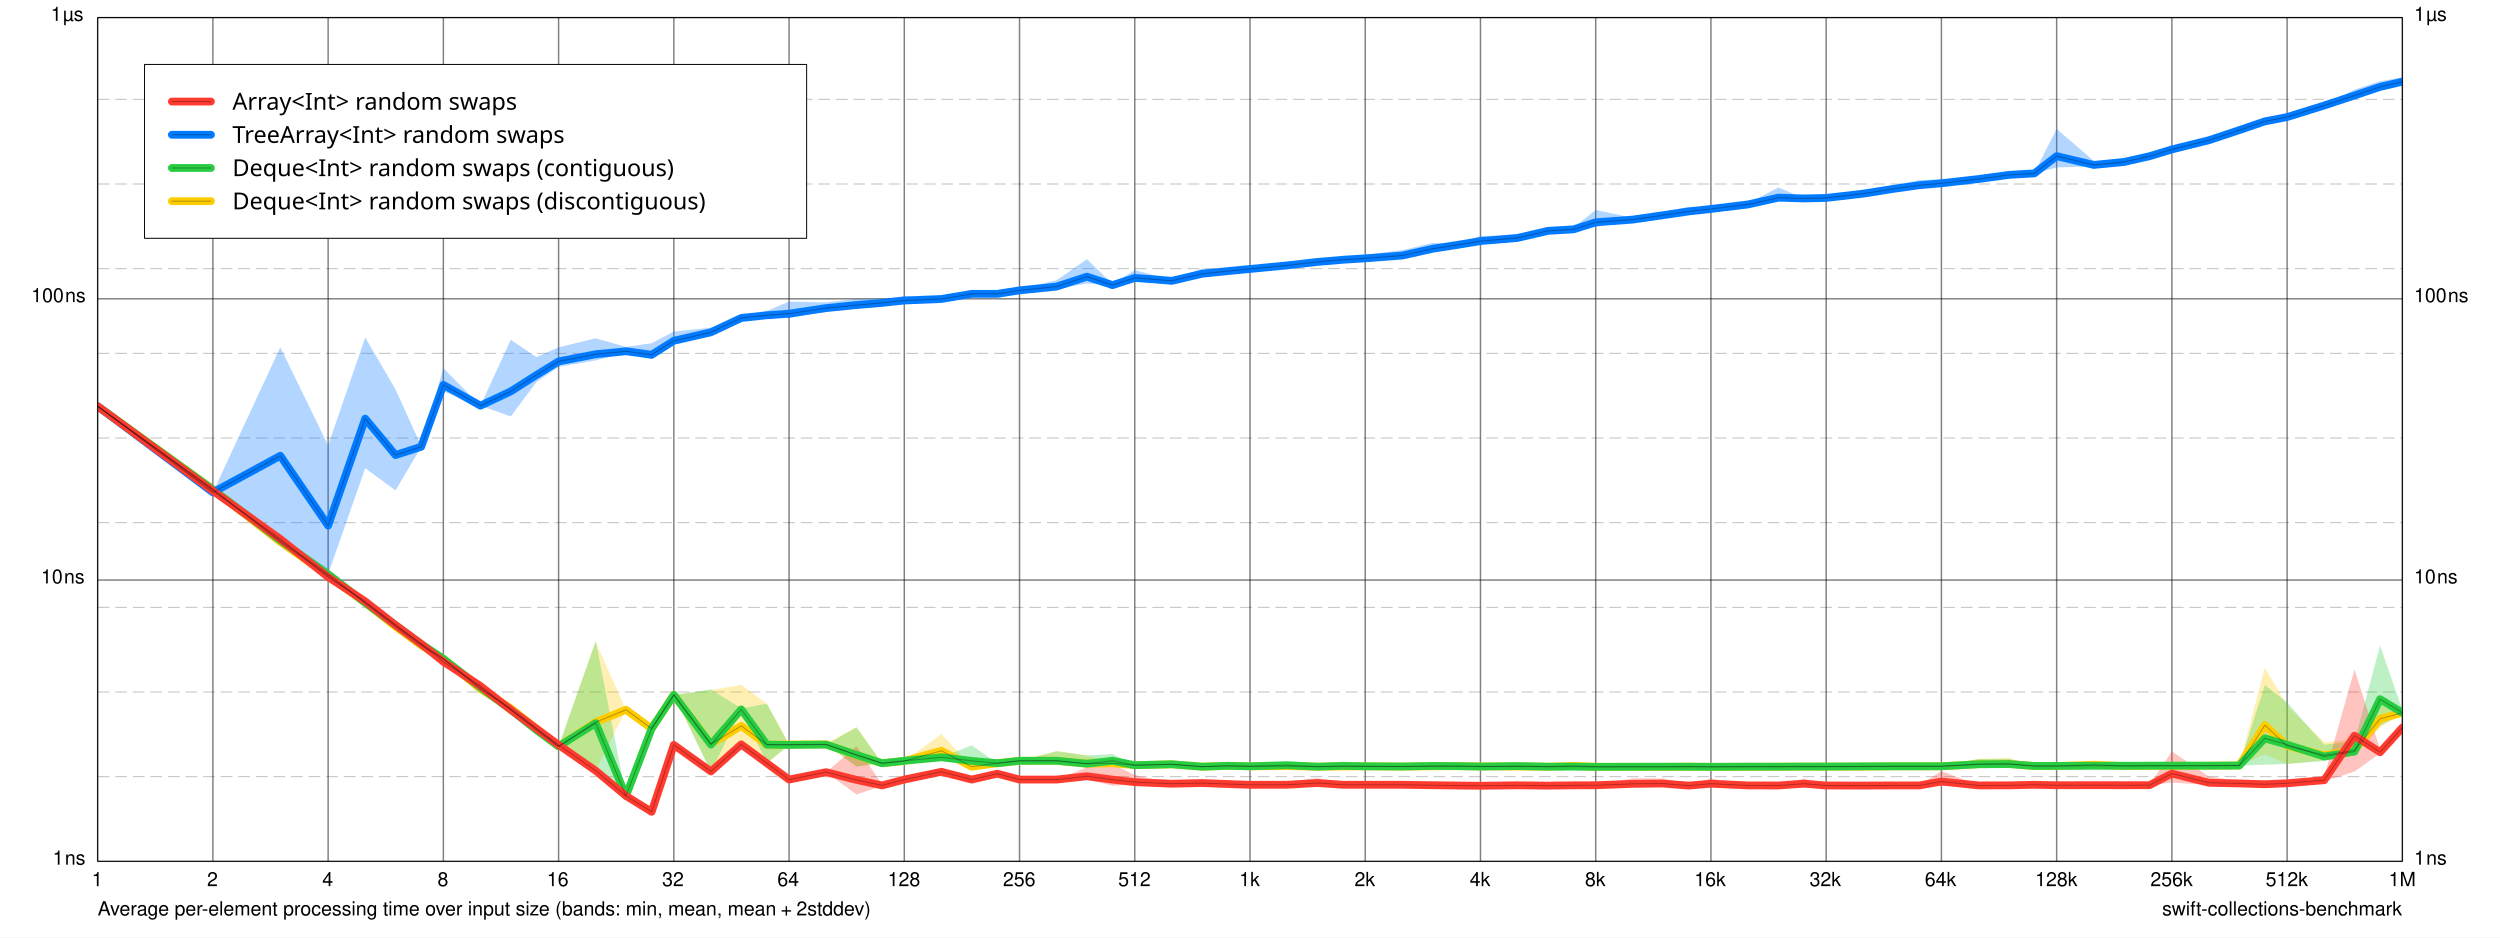
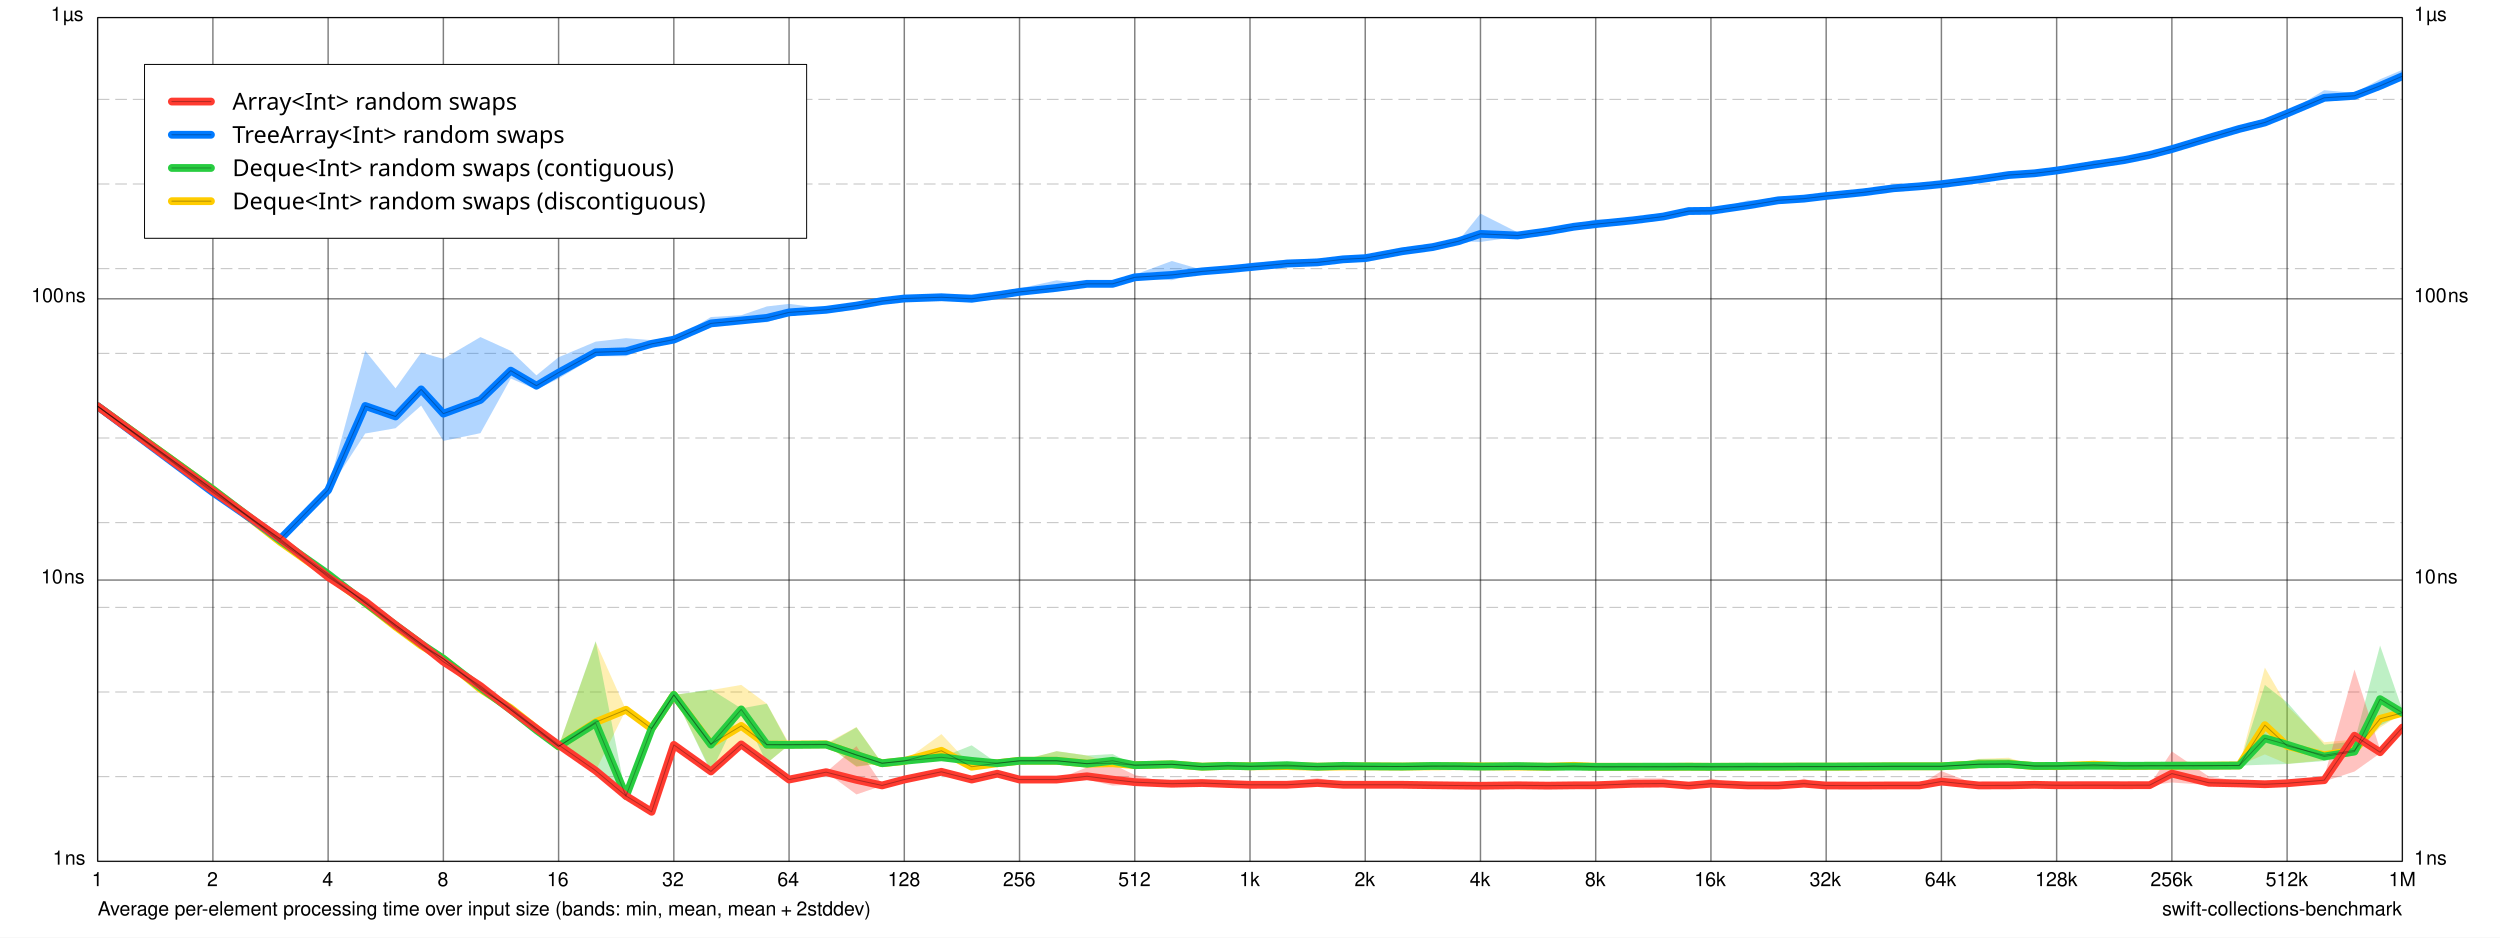
<svg xmlns="http://www.w3.org/2000/svg" xmlns:xlink="http://www.w3.org/1999/xlink" width="1280.0px" height="480.0px" viewBox="0.0 0.0 1280.0 480.0" version="1.1">
  <path d="M 0 0 L 0 480 L 1280 480 L 1280 0 z" fill="#FFFFFF" fill-opacity="1.0" stroke="none" />
  <text x="50" y="468.7" font-family="Helvetica" font-size="10" font-weight="normal" font-style="normal" fill="#000000" fill-opacity="1">Average per-element processing time over input size (bands: min, mean, mean + 2stddev)</text>
  <a xlink:href="https://github.com/apple/swift-collections-benchmark">
    <text x="1107" y="468.7" font-family="Helvetica" font-size="10" font-weight="normal" font-style="normal" fill="#000000" fill-opacity="1">swift-collections-benchmark</text>
  </a>
  <path d="M 50 9 L 50 441" fill="none" stroke-width="0.75" stroke="#000000" stroke-opacity="0.498" stroke-linecap="butt" stroke-linejoin="round" />
  <text x="47" y="453.7" font-family="Helvetica" font-size="10" font-weight="normal" font-style="normal" fill="#000000" fill-opacity="1">1</text>
  <path d="M 109 9 L 109 441" fill="none" stroke-width="0.75" stroke="#000000" stroke-opacity="0.498" stroke-linecap="butt" stroke-linejoin="round" />
  <text x="106" y="453.7" font-family="Helvetica" font-size="10" font-weight="normal" font-style="normal" fill="#000000" fill-opacity="1">2</text>
  <path d="M 168 9 L 168 441" fill="none" stroke-width="0.75" stroke="#000000" stroke-opacity="0.498" stroke-linecap="butt" stroke-linejoin="round" />
  <text x="165" y="453.7" font-family="Helvetica" font-size="10" font-weight="normal" font-style="normal" fill="#000000" fill-opacity="1">4</text>
  <path d="M 227 9 L 227 441" fill="none" stroke-width="0.75" stroke="#000000" stroke-opacity="0.498" stroke-linecap="butt" stroke-linejoin="round" />
  <text x="224" y="453.7" font-family="Helvetica" font-size="10" font-weight="normal" font-style="normal" fill="#000000" fill-opacity="1">8</text>
  <path d="M 286 9 L 286 441" fill="none" stroke-width="0.75" stroke="#000000" stroke-opacity="0.498" stroke-linecap="butt" stroke-linejoin="round" />
  <text x="280" y="453.7" font-family="Helvetica" font-size="10" font-weight="normal" font-style="normal" fill="#000000" fill-opacity="1">16</text>
  <path d="M 345 9 L 345 441" fill="none" stroke-width="0.75" stroke="#000000" stroke-opacity="0.498" stroke-linecap="butt" stroke-linejoin="round" />
  <text x="339" y="453.7" font-family="Helvetica" font-size="10" font-weight="normal" font-style="normal" fill="#000000" fill-opacity="1">32</text>
  <path d="M 404 9 L 404 441" fill="none" stroke-width="0.75" stroke="#000000" stroke-opacity="0.498" stroke-linecap="butt" stroke-linejoin="round" />
  <text x="398" y="453.7" font-family="Helvetica" font-size="10" font-weight="normal" font-style="normal" fill="#000000" fill-opacity="1">64</text>
  <path d="M 463 9 L 463 441" fill="none" stroke-width="0.75" stroke="#000000" stroke-opacity="0.498" stroke-linecap="butt" stroke-linejoin="round" />
  <text x="454.5" y="453.7" font-family="Helvetica" font-size="10" font-weight="normal" font-style="normal" fill="#000000" fill-opacity="1">128</text>
  <path d="M 522 9 L 522 441" fill="none" stroke-width="0.75" stroke="#000000" stroke-opacity="0.498" stroke-linecap="butt" stroke-linejoin="round" />
  <text x="513.5" y="453.7" font-family="Helvetica" font-size="10" font-weight="normal" font-style="normal" fill="#000000" fill-opacity="1">256</text>
  <path d="M 581 9 L 581 441" fill="none" stroke-width="0.75" stroke="#000000" stroke-opacity="0.498" stroke-linecap="butt" stroke-linejoin="round" />
  <text x="572.5" y="453.7" font-family="Helvetica" font-size="10" font-weight="normal" font-style="normal" fill="#000000" fill-opacity="1">512</text>
  <path d="M 640 9 L 640 441" fill="none" stroke-width="0.75" stroke="#000000" stroke-opacity="0.498" stroke-linecap="butt" stroke-linejoin="round" />
  <text x="634.5" y="453.7" font-family="Helvetica" font-size="10" font-weight="normal" font-style="normal" fill="#000000" fill-opacity="1">1k</text>
  <path d="M 699 9 L 699 441" fill="none" stroke-width="0.75" stroke="#000000" stroke-opacity="0.498" stroke-linecap="butt" stroke-linejoin="round" />
  <text x="693.5" y="453.7" font-family="Helvetica" font-size="10" font-weight="normal" font-style="normal" fill="#000000" fill-opacity="1">2k</text>
  <path d="M 758 9 L 758 441" fill="none" stroke-width="0.75" stroke="#000000" stroke-opacity="0.498" stroke-linecap="butt" stroke-linejoin="round" />
  <text x="752.5" y="453.7" font-family="Helvetica" font-size="10" font-weight="normal" font-style="normal" fill="#000000" fill-opacity="1">4k</text>
  <path d="M 817 9 L 817 441" fill="none" stroke-width="0.75" stroke="#000000" stroke-opacity="0.498" stroke-linecap="butt" stroke-linejoin="round" />
  <text x="811.5" y="453.7" font-family="Helvetica" font-size="10" font-weight="normal" font-style="normal" fill="#000000" fill-opacity="1">8k</text>
  <path d="M 876 9 L 876 441" fill="none" stroke-width="0.75" stroke="#000000" stroke-opacity="0.498" stroke-linecap="butt" stroke-linejoin="round" />
  <text x="867.5" y="453.7" font-family="Helvetica" font-size="10" font-weight="normal" font-style="normal" fill="#000000" fill-opacity="1">16k</text>
  <path d="M 935 9 L 935 441" fill="none" stroke-width="0.75" stroke="#000000" stroke-opacity="0.498" stroke-linecap="butt" stroke-linejoin="round" />
  <text x="926.5" y="453.7" font-family="Helvetica" font-size="10" font-weight="normal" font-style="normal" fill="#000000" fill-opacity="1">32k</text>
  <path d="M 994 9 L 994 441" fill="none" stroke-width="0.75" stroke="#000000" stroke-opacity="0.498" stroke-linecap="butt" stroke-linejoin="round" />
  <text x="985.5" y="453.7" font-family="Helvetica" font-size="10" font-weight="normal" font-style="normal" fill="#000000" fill-opacity="1">64k</text>
  <path d="M 1053 9 L 1053 441" fill="none" stroke-width="0.75" stroke="#000000" stroke-opacity="0.498" stroke-linecap="butt" stroke-linejoin="round" />
  <text x="1042" y="453.7" font-family="Helvetica" font-size="10" font-weight="normal" font-style="normal" fill="#000000" fill-opacity="1">128k</text>
  <path d="M 1112 9 L 1112 441" fill="none" stroke-width="0.75" stroke="#000000" stroke-opacity="0.498" stroke-linecap="butt" stroke-linejoin="round" />
  <text x="1101" y="453.7" font-family="Helvetica" font-size="10" font-weight="normal" font-style="normal" fill="#000000" fill-opacity="1">256k</text>
  <path d="M 1171 9 L 1171 441" fill="none" stroke-width="0.75" stroke="#000000" stroke-opacity="0.498" stroke-linecap="butt" stroke-linejoin="round" />
  <text x="1160" y="453.7" font-family="Helvetica" font-size="10" font-weight="normal" font-style="normal" fill="#000000" fill-opacity="1">512k</text>
  <path d="M 1230 9 L 1230 441" fill="none" stroke-width="0.75" stroke="#000000" stroke-opacity="0.498" stroke-linecap="butt" stroke-linejoin="round" />
  <text x="1223" y="453.7" font-family="Helvetica" font-size="10" font-weight="normal" font-style="normal" fill="#000000" fill-opacity="1">1M</text>
  <path d="M 50 441 L 1230 441" fill="none" stroke-width="0.75" stroke="#000000" stroke-opacity="0.498" stroke-linecap="butt" stroke-linejoin="round" />
  <text x="27" y="442.7" font-family="Helvetica" font-size="10" font-weight="normal" font-style="normal" fill="#000000" fill-opacity="1">1 ns</text>
  <text x="1236" y="442.7" font-family="Helvetica" font-size="10" font-weight="normal" font-style="normal" fill="#000000" fill-opacity="1">1 ns</text>
  <path d="M 50 297 L 1230 297" fill="none" stroke-width="0.75" stroke="#000000" stroke-opacity="0.498" stroke-linecap="butt" stroke-linejoin="round" />
  <text x="21" y="298.7" font-family="Helvetica" font-size="10" font-weight="normal" font-style="normal" fill="#000000" fill-opacity="1">10 ns</text>
  <text x="1236" y="298.7" font-family="Helvetica" font-size="10" font-weight="normal" font-style="normal" fill="#000000" fill-opacity="1">10 ns</text>
  <path d="M 50 153 L 1230 153" fill="none" stroke-width="0.75" stroke="#000000" stroke-opacity="0.498" stroke-linecap="butt" stroke-linejoin="round" />
  <text x="16" y="154.7" font-family="Helvetica" font-size="10" font-weight="normal" font-style="normal" fill="#000000" fill-opacity="1">100 ns</text>
  <text x="1236" y="154.7" font-family="Helvetica" font-size="10" font-weight="normal" font-style="normal" fill="#000000" fill-opacity="1">100 ns</text>
  <path d="M 50 9 L 1230 9" fill="none" stroke-width="0.75" stroke="#000000" stroke-opacity="0.498" stroke-linecap="butt" stroke-linejoin="round" />
  <text x="26" y="10.7" font-family="Helvetica" font-size="10" font-weight="normal" font-style="normal" fill="#000000" fill-opacity="1">1 µs</text>
  <text x="1236" y="10.7" font-family="Helvetica" font-size="10" font-weight="normal" font-style="normal" fill="#000000" fill-opacity="1">1 µs</text>
  <path d="M 50 397.65 L 1230 397.65" fill="none" stroke-width="0.5" stroke="#000000" stroke-opacity="0.259" stroke-linecap="butt" stroke-linejoin="round" stroke-dasharray="6 3" stroke-dashoffset="0" />
  <path d="M 50 354.3 L 1230 354.3" fill="none" stroke-width="0.5" stroke="#000000" stroke-opacity="0.259" stroke-linecap="butt" stroke-linejoin="round" stroke-dasharray="6 3" stroke-dashoffset="0" />
  <path d="M 50 310.96 L 1230 310.96" fill="none" stroke-width="0.5" stroke="#000000" stroke-opacity="0.259" stroke-linecap="butt" stroke-linejoin="round" stroke-dasharray="6 3" stroke-dashoffset="0" />
  <path d="M 50 267.61 L 1230 267.61" fill="none" stroke-width="0.5" stroke="#000000" stroke-opacity="0.259" stroke-linecap="butt" stroke-linejoin="round" stroke-dasharray="6 3" stroke-dashoffset="0" />
  <path d="M 50 224.26 L 1230 224.26" fill="none" stroke-width="0.5" stroke="#000000" stroke-opacity="0.259" stroke-linecap="butt" stroke-linejoin="round" stroke-dasharray="6 3" stroke-dashoffset="0" />
  <path d="M 50 180.91 L 1230 180.91" fill="none" stroke-width="0.5" stroke="#000000" stroke-opacity="0.259" stroke-linecap="butt" stroke-linejoin="round" stroke-dasharray="6 3" stroke-dashoffset="0" />
  <path d="M 50 137.56 L 1230 137.56" fill="none" stroke-width="0.5" stroke="#000000" stroke-opacity="0.259" stroke-linecap="butt" stroke-linejoin="round" stroke-dasharray="6 3" stroke-dashoffset="0" />
  <path d="M 50 94.213 L 1230 94.213" fill="none" stroke-width="0.5" stroke="#000000" stroke-opacity="0.259" stroke-linecap="butt" stroke-linejoin="round" stroke-dasharray="6 3" stroke-dashoffset="0" />
  <path d="M 50 50.865 L 1230 50.865" fill="none" stroke-width="0.5" stroke="#000000" stroke-opacity="0.259" stroke-linecap="butt" stroke-linejoin="round" stroke-dasharray="6 3" stroke-dashoffset="0" />
  <path d="M 74 33 L 74 122 L 413 122 L 413 33 z" fill="#FFFFFF" fill-opacity="1.0" stroke="none" />
  <clipPath id="clip-0">
    <path d="M 50 9 L 50 441 L 1230 441 L 1230 9 z" />
  </clipPath>
  <g clip-path="url(#clip-0)">
    <path d="M 50 205.91L 109 250.6L 143.51 277.46L 168 292.6L 186.99 306.56L 202.51 320.81L 215.63 330.45L 227 337.3L 245.99 352.76L 261.51 362.65L 274.63 370.95L 286 382.15L 304.99 328.7L 320.51 363.4L 333.63 373.04L 345 355.79L 363.99 353.34L 379.51 350.67L 392.63 360.31L 404 380.68L 422.99 380.67L 438.51 372.21L 451.63 390.78L 463 389.64L 481.99 375.85L 497.51 392.36L 510.63 390.78L 522 389.53L 540.99 384.61L 556.51 386.81L 569.63 390.78L 581 391.77L 599.99 391.34L 615.51 392.53L 628.63 392.11L 640 390.74L 658.99 392.21L 674.51 392.52L 687.63 391.52L 699 392.36L 717.99 391.81L 733.51 391.81L 746.63 391.8L 758 392.36L 776.99 392.47L 792.51 392.55L 805.63 391.17L 817 392.37L 835.99 392.25L 851.51 392.64L 864.63 392.52L 876 392.5L 894.99 392.42L 910.51 392.55L 923.63 392.52L 935 392.53L 953.99 392.41L 969.51 392.17L 982.63 392.12L 994 392.35L 1013 388.54L 1028.5 387.96L 1041.6 392.23L 1053 392.25L 1072 389.8L 1087.5 392.12L 1100.6 392.08L 1112 392.08L 1131 391.66L 1146.5 391.85L 1159.6 341.78L 1171 361.42L 1190 380L 1205.5 378.67L 1218.6 356.91L 1230 363.89L 1230 365.32L 1218.6 372.51L 1205.5 386.26L 1190 389.21L 1171 391.1L 1159.6 386.26L 1146.5 391.88L 1131 392.14L 1112 392.16L 1100.6 392.12L 1087.5 392.23L 1072 392.15L 1053 392.27L 1041.6 392.25L 1028.5 392.23L 1013 392.25L 994 392.35L 982.63 392.43L 969.51 392.4L 953.99 392.53L 935 392.53L 923.63 392.52L 910.51 392.55L 894.99 392.64L 876 392.64L 864.63 392.52L 851.51 392.64L 835.99 392.7L 817 392.64L 805.63 392.44L 792.51 392.55L 776.99 392.47L 758 392.36L 746.63 392.43L 733.51 392.54L 717.99 392.71L 699 392.36L 687.63 392.77L 674.51 392.55L 658.99 392.25L 640 392.92L 628.63 392.11L 615.51 392.53L 599.99 391.34L 581 391.77L 569.63 390.78L 556.51 392.57L 540.99 391.34L 522 389.53L 510.63 390.78L 497.51 392.65L 481.99 387.73L 463 389.64L 451.63 390.78L 438.51 392.65L 422.99 381.24L 404 381.39L 392.63 390.78L 379.51 381.14L 363.99 394.6L 345 355.79L 333.63 373.04L 320.51 363.4L 304.99 394.6L 286 382.15L 274.63 373.8L 261.51 362.65L 245.99 352.76L 227 337.3L 215.63 330.45L 202.51 320.81L 186.99 309.41L 168 295.46L 143.51 277.46L 109 250.6L 50 208.76" fill="#FFCC00" fill-opacity="0.302" stroke="none" />
    <path d="M 50 205.91L 109 250.6L 143.51 274.61L 168 293.95L 186.99 306.56L 202.51 317.96L 215.63 327.6L 227 337.3L 245.99 349.91L 261.51 361.31L 274.63 373.8L 286 382.15L 304.99 328.22L 320.51 407.51L 333.63 373.04L 345 355.79L 363.99 352.99L 379.51 362.69L 392.63 360.31L 404 381.39L 422.99 381.24L 438.51 372.41L 451.63 390.78L 463 389.23L 481.99 387.73L 497.51 381.6L 510.63 390.78L 522 389.53L 540.99 384.61L 556.51 386.81L 569.63 386.06L 581 391.77L 599.99 391.25L 615.51 392.5L 628.63 392.05L 640 390.71L 658.99 390.49L 674.51 392.55L 687.63 392.11L 699 392.33L 717.99 391.82L 733.51 392.16L 746.63 391.8L 758 392.09L 776.99 392.23L 792.51 392.55L 805.63 392.29L 817 392.64L 835.99 392.58L 851.51 392.54L 864.63 392.44L 876 392.51L 894.99 392.53L 910.51 392.54L 923.63 392.48L 935 392.5L 953.99 392.27L 969.51 392.35L 982.63 392.35L 994 392.26L 1013 388.62L 1028.5 388.57L 1041.6 392.02L 1053 391.96L 1072 391.78L 1087.5 392.02L 1100.6 392.03L 1112 391.61L 1131 391.95L 1146.5 391.84L 1159.6 350.69L 1171 359.62L 1190 381.28L 1205.5 379.63L 1218.6 330.52L 1230 363.37L 1230 365.43L 1218.6 371.53L 1205.5 386.74L 1190 389.62L 1171 391.18L 1159.6 391.52L 1146.5 392L 1131 392.08L 1112 392.14L 1100.6 392.06L 1087.5 392.11L 1072 392.17L 1053 392.2L 1041.6 392.24L 1028.5 392.16L 1013 392.28L 994 392.37L 982.63 392.35L 969.51 392.35L 953.99 392.44L 935 392.5L 923.63 392.48L 910.51 392.55L 894.99 392.53L 876 392.64L 864.63 392.6L 851.51 392.55L 835.99 392.59L 817 392.64L 805.63 392.6L 792.51 392.55L 776.99 392.24L 758 392.64L 746.63 392.44L 733.51 392.16L 717.99 392.7L 699 392.36L 687.63 392.11L 674.51 392.55L 658.99 392.23L 640 392.95L 628.63 392.11L 615.51 392.57L 599.99 391.34L 581 391.77L 569.63 390.78L 556.51 392.57L 540.99 391.34L 522 389.53L 510.63 390.78L 497.51 392.65L 481.99 387.73L 463 389.64L 451.63 390.78L 438.51 392.35L 422.99 381.24L 404 381.39L 392.63 390.78L 379.51 363.4L 363.99 395.35L 345 355.79L 333.63 373.04L 320.51 407.51L 304.99 396.11L 286 382.15L 274.63 373.8L 261.51 364.16L 245.99 352.76L 227 337.3L 215.63 330.45L 202.51 320.81L 186.99 309.41L 168 293.95L 143.51 277.46L 109 250.6L 50 208.76" fill="#28CD41" fill-opacity="0.302" stroke="none" />
-     <path d="M 50 205.91L 109 252.11L 143.51 177.8L 168 228.04L 186.99 172.81L 202.51 199.38L 215.63 228.32L 227 188.5L 245.99 207.7L 261.51 173.97L 274.63 182.84L 286 177.82L 304.99 173.23L 320.51 177.56L 333.63 175.74L 345 169.77L 363.99 167.76L 379.51 161.9L 392.63 159.19L 404 154.42L 422.99 154.83L 438.51 153.03L 451.63 153.07L 463 151.57L 481.99 152.85L 497.51 150.09L 510.63 149.82L 522 148L 540.99 143.48L 556.51 132.72L 569.63 145.39L 581 138.35L 599.99 143.19L 615.51 137.51L 628.63 138.05L 640 136.73L 658.99 135.83L 674.51 132.76L 687.63 132.6L 699 130.54L 717.99 128.05L 733.51 124.39L 746.63 124.76L 758 120.82L 776.99 120.48L 792.51 118.12L 805.63 116.55L 817 107.5L 835.99 111.55L 851.51 108.45L 864.63 105.88L 876 105.93L 894.99 104.07L 910.51 96.016L 923.63 101.47L 935 100.79L 953.99 99.062L 969.51 94.937L 982.63 92.242L 994 91.777L 1013 90.686L 1028.5 87.901L 1041.6 88.473L 1053 66.024L 1072 82.39L 1087.5 82.099L 1100.6 78.911L 1112 75.964L 1131 70.565L 1146.5 65.285L 1159.6 60.443L 1171 59.341L 1190 53.628L 1205.5 45.892L 1218.6 41.624L 1230 39.592L 1230 42.634L 1218.6 45.532L 1205.5 49.97L 1190 54.145L 1171 60.14L 1159.6 62.744L 1146.5 67.106L 1131 72.218L 1112 76.701L 1100.6 80.354L 1087.5 83.218L 1072 85.194L 1053 85.715L 1041.6 88.869L 1028.5 90.134L 1013 92.017L 994 94.584L 982.63 95.77L 969.51 97.314L 953.99 99.184L 935 101.54L 923.63 101.66L 910.51 103.14L 894.99 104.89L 876 107.36L 864.63 109.11L 851.51 110.8L 835.99 112.75L 817 116.21L 805.63 117.75L 792.51 118.23L 776.99 122.31L 758 124.37L 746.63 125.51L 733.51 128.45L 717.99 131.84L 699 132.89L 687.63 133.12L 674.51 134.59L 658.99 135.92L 640 138.06L 628.63 139.07L 615.51 141.11L 599.99 143.99L 581 143.74L 569.63 146.18L 556.51 145.14L 540.99 147.92L 522 148.9L 510.63 150.67L 497.51 150.58L 481.99 153.16L 463 154.69L 451.63 155.8L 438.51 157.33L 422.99 158.8L 404 162.96L 392.63 162.21L 379.51 163.12L 363.99 170.99L 345 176.21L 333.63 183.88L 320.51 180.67L 304.99 184.53L 286 187.81L 274.63 195.64L 261.51 213.24L 245.99 207.7L 227 200.38L 215.63 228.89L 202.51 251.1L 186.99 239.7L 168 293.95L 143.51 277.46L 109 252.11L 50 208.76" fill="#007AFF" fill-opacity="0.302" stroke="none" />
+     <path d="M 50 205.91L 109 252.11L 143.51 275.96L 168 249.92L 186.99 179.6L 202.51 198.82L 215.63 180.51L 227 183.75L 245.99 172.58L 261.51 179.63L 274.63 192.17L 286 182.9L 304.99 174.91L 320.51 173.14L 333.63 174.16L 345 173.85L 363.99 162.32L 379.51 161.39L 392.63 156.89L 404 155.57L 422.99 158.11L 438.51 155.66L 451.63 153.47L 463 151.71L 481.99 150.84L 497.51 150.71L 510.63 149.13L 522 147.69L 540.99 143.52L 556.51 145.15L 569.63 143.96L 581 140.61L 599.99 133.64L 615.51 138.17L 628.63 137.33L 640 134.62L 658.99 132.92L 674.51 132.45L 687.63 132.53L 699 131.67L 717.99 127.11L 733.51 126.14L 746.63 123.48L 758 109.37L 776.99 118.95L 792.51 117.47L 805.63 114.92L 817 112.37L 835.99 112.14L 851.51 110.5L 864.63 106.74L 876 107.45L 894.99 102.6L 910.51 102.34L 923.63 101.06L 935 99.992L 953.99 98.112L 969.51 95.683L 982.63 94.726L 994 93.68L 1013 91.612L 1028.5 88.61L 1041.6 88.654L 1053 87.02L 1072 82.133L 1087.5 81.188L 1100.6 79.242L 1112 74.82L 1131 69.896L 1146.5 65.489L 1159.6 62.359L 1171 57.609L 1190 46.179L 1205.5 47.589L 1218.6 40.576L 1230 35.746L 1230 40.228L 1218.6 45.215L 1205.5 49.572L 1190 51.511L 1171 58.256L 1159.6 62.839L 1146.5 66.199L 1131 70.831L 1112 76.872L 1100.6 79.357L 1087.5 82.277L 1072 85.122L 1053 87.422L 1041.6 88.753L 1028.5 89.975L 1013 92.002L 994 94.515L 982.63 95.664L 969.51 96.637L 953.99 98.59L 935 100.47L 923.63 101.92L 910.51 102.63L 894.99 106.09L 876 108.11L 864.63 108.53L 851.51 111.01L 835.99 113.08L 817 115.61L 805.63 116.54L 792.51 118.75L 776.99 121.15L 758 123.87L 746.63 123.55L 733.51 126.64L 717.99 129.2L 699 132.35L 687.63 132.87L 674.51 135.02L 658.99 135.67L 640 137.56L 628.63 138.08L 615.51 139.21L 599.99 143.46L 581 142.48L 569.63 145.82L 556.51 145.38L 540.99 148.83L 522 150.06L 510.63 151.92L 497.51 153.79L 481.99 152.68L 463 153.24L 451.63 154.36L 438.51 156.74L 422.99 158.8L 404 161.54L 392.63 164.96L 379.51 165.06L 363.99 166.78L 345 173.9L 333.63 176.73L 320.51 182.39L 304.99 182.39L 286 193.82L 274.63 199.46L 261.51 193.8L 245.99 221.77L 227 225.74L 215.63 207.68L 202.51 219.25L 186.99 221.96L 168 251.35L 143.51 275.96L 109 252.11L 50 208.76" fill="#007AFF" fill-opacity="0.302" stroke="none" />
    <path d="M 50 205.91L 109 249.25L 143.51 275.96L 168 295.46L 186.99 307.9L 202.51 317.96L 215.63 327.6L 227 338.8L 245.99 351.25L 261.51 361.31L 274.63 370.95L 286 379.3L 304.99 394.6L 320.51 407.51L 333.63 415.64L 345 381.39L 363.99 393.92L 379.51 381.14L 392.63 390.78L 404 399.13L 422.99 395.35L 438.51 382.05L 451.63 401.71L 463 399.13L 481.99 395.16L 497.51 399.13L 510.63 396.13L 522 399.13L 540.99 399.13L 556.51 392.91L 569.63 391.29L 581 396.78L 599.99 401.27L 615.51 400.91L 628.63 399.26L 640 401.82L 658.99 400.26L 674.51 398.43L 687.63 400.72L 699 401.8L 717.99 401.81L 733.51 401.38L 746.63 402.17L 758 401.83L 776.99 402.07L 792.51 401.61L 805.63 401.81L 817 401.82L 835.99 398.52L 851.51 398.54L 864.63 402.1L 876 398.57L 894.99 402.14L 910.51 402.09L 923.63 398.64L 935 402.18L 953.99 402.11L 969.51 402.06L 982.63 401.98L 994 394.8L 1013 402.06L 1028.5 402.07L 1041.6 401.52L 1053 402.03L 1072 402L 1087.5 401.99L 1100.6 401.93L 1112 384.72L 1131 397.62L 1146.5 399.89L 1159.6 401.18L 1171 400.79L 1190 397.66L 1205.5 342.79L 1218.6 383.68L 1230 371.45L 1230 372.92L 1218.6 385.66L 1205.5 395.03L 1190 400.1L 1171 401.12L 1159.6 401.66L 1146.5 401.56L 1131 401.94L 1112 400.64L 1100.6 402.03L 1087.5 402.04L 1072 402L 1053 402.05L 1041.6 401.92L 1028.5 402.12L 1013 402.15L 994 402.16L 982.63 402.21L 969.51 402.17L 953.99 402.24L 935 402.18L 923.63 402.19L 910.51 402.19L 894.99 402.14L 876 402.22L 864.63 402.28L 851.51 402.14L 835.99 402.34L 817 402.14L 805.63 402.19L 792.51 402.48L 776.99 402.07L 758 402.47L 746.63 402.19L 733.51 402.25L 717.99 401.81L 699 401.8L 687.63 402.17L 674.51 401.8L 658.99 402.34L 640 401.82L 628.63 402.21L 615.51 400.91L 599.99 401.27L 581 401.82L 569.63 402.21L 556.51 399.13L 540.99 399.13L 522 399.13L 510.63 396.13L 497.51 399.13L 481.99 395.16L 463 399.13L 451.63 402.29L 438.51 406.75L 422.99 395.35L 404 399.13L 392.63 390.78L 379.51 381.14L 363.99 395.35L 345 381.39L 333.63 415.64L 320.51 407.51L 304.99 394.6L 286 382.15L 274.63 373.8L 261.51 364.16L 245.99 351.25L 227 338.8L 215.63 330.45L 202.51 320.81L 186.99 307.9L 168 295.46L 143.51 275.96L 109 252.11L 50 208.76" fill="#FF3B30" fill-opacity="0.302" stroke="none" />
    <path d="M 50 208L 109 250.6L 143.51 277.46L 168 294.7L 186.99 308.65L 202.51 320.81L 215.63 330.45L 227 337.3L 245.99 352.76L 261.51 362.65L 274.63 373.04L 286 382.15L 304.99 369.74L 320.51 363.4L 333.63 373.04L 345 355.79L 363.99 380.94L 379.51 371.65L 392.63 381.29L 404 381.21L 422.99 381.09L 438.51 386.63L 451.63 390.78L 463 389.64L 481.99 384.4L 497.51 392.57L 510.63 390.78L 522 389.53L 540.99 389.51L 556.51 391.01L 569.63 390.78L 581 391.77L 599.99 391.34L 615.51 392.53L 628.63 392.11L 640 392.34L 658.99 392.24L 674.51 392.54L 687.63 392.44L 699 392.36L 717.99 392.47L 733.51 392.35L 746.63 392.27L 758 392.36L 776.99 392.47L 792.51 392.55L 805.63 392.1L 817 392.57L 835.99 392.59L 851.51 392.64L 864.63 392.52L 876 392.61L 894.99 392.59L 910.51 392.55L 923.63 392.52L 935 392.53L 953.99 392.5L 969.51 392.34L 982.63 392.35L 994 392.35L 1013 391.26L 1028.5 391.09L 1041.6 392.24L 1053 392.26L 1072 391.53L 1087.5 392.2L 1100.6 392.11L 1112 392.14L 1131 392.01L 1146.5 391.88L 1159.6 371.27L 1171 381.89L 1190 386.67L 1205.5 384.19L 1218.6 368.04L 1230 364.94" fill="none" stroke-width="4" stroke="#FFCC00" stroke-opacity="1" stroke-linecap="round" stroke-linejoin="round" />
    <path d="M 50 208L 109 250.6L 143.51 276.71L 168 293.95L 186.99 308.65L 202.51 320.05L 215.63 329.7L 227 337.3L 245.99 352L 261.51 363.4L 274.63 373.8L 286 382.15L 304.99 370.24L 320.51 407.51L 333.63 373.04L 345 355.79L 363.99 381.24L 379.51 363.22L 392.63 381.29L 404 381.39L 422.99 381.24L 438.51 386.49L 451.63 390.78L 463 389.53L 481.99 387.73L 497.51 389.57L 510.63 390.78L 522 389.53L 540.99 389.51L 556.51 391.01L 569.63 389.51L 581 391.77L 599.99 391.31L 615.51 392.55L 628.63 392.1L 640 392.36L 658.99 391.77L 674.51 392.55L 687.63 392.11L 699 392.35L 717.99 392.47L 733.51 392.16L 746.63 392.27L 758 392.5L 776.99 392.23L 792.51 392.55L 805.63 392.52L 817 392.64L 835.99 392.58L 851.51 392.55L 864.63 392.56L 876 392.61L 894.99 392.53L 910.51 392.55L 923.63 392.48L 935 392.5L 953.99 392.39L 969.51 392.35L 982.63 392.35L 994 392.34L 1013 391.3L 1028.5 391.2L 1041.6 392.18L 1053 392.14L 1072 392.07L 1087.5 392.09L 1100.6 392.05L 1112 392L 1131 392.05L 1146.5 391.96L 1159.6 378.04L 1171 381.28L 1190 387.33L 1205.5 384.8L 1218.6 357.98L 1230 364.88" fill="none" stroke-width="4" stroke="#28CD41" stroke-opacity="1" stroke-linecap="round" stroke-linejoin="round" />
-     <path d="M 50 208L 109 252.11L 143.51 233.36L 168 269.09L 186.99 214.34L 202.51 232.98L 215.63 228.74L 227 197.06L 245.99 207.7L 261.51 200.38L 274.63 192.03L 286 185.04L 304.99 181.38L 320.51 179.84L 333.63 181.65L 345 174.46L 363.99 170.13L 379.51 162.8L 392.63 161.41L 404 160.61L 422.99 157.74L 438.51 156.18L 451.63 155.08L 463 153.86L 481.99 153.08L 497.51 150.45L 510.63 150.45L 522 148.66L 540.99 146.73L 556.51 141.65L 569.63 145.98L 581 142.28L 599.99 143.78L 615.51 140.15L 628.63 138.8L 640 137.71L 658.99 135.89L 674.51 134.11L 687.63 132.99L 699 132.27L 717.99 130.83L 733.51 127.36L 746.63 125.31L 758 123.42L 776.99 121.82L 792.51 118.2L 805.63 117.43L 817 113.82L 835.99 112.43L 851.51 110.18L 864.63 108.25L 876 106.98L 894.99 104.68L 910.51 101.2L 923.63 101.61L 935 101.34L 953.99 99.152L 969.51 96.684L 982.63 94.829L 994 93.838L 1013 91.667L 1028.5 89.543L 1041.6 88.766L 1053 79.945L 1072 84.449L 1087.5 82.924L 1100.6 79.974L 1112 76.507L 1131 71.782L 1146.5 66.625L 1159.6 62.135L 1171 59.93L 1190 54.01L 1205.5 48.879L 1218.6 44.488L 1230 41.825" fill="none" stroke-width="4" stroke="#007AFF" stroke-opacity="1" stroke-linecap="round" stroke-linejoin="round" />
+     <path d="M 50 208L 109 252.11L 143.51 275.96L 168 250.97L 186.99 207.85L 202.51 213.24L 215.63 199.37L 227 211.79L 245.99 204.77L 261.51 189.77L 274.63 197.48L 286 190.78L 304.99 180.35L 320.51 179.84L 333.63 176.04L 345 173.88L 363.99 165.58L 379.51 164.08L 392.63 162.75L 404 159.93L 422.99 158.62L 438.51 156.46L 451.63 154.13L 463 152.84L 481.99 152.19L 497.51 152.97L 510.63 151.18L 522 149.43L 540.99 147.4L 556.51 145.32L 569.63 145.33L 581 141.98L 599.99 140.75L 615.51 138.94L 628.63 137.88L 640 136.78L 658.99 134.94L 674.51 134.34L 687.63 132.78L 699 132.17L 717.99 128.64L 733.51 126.51L 746.63 123.53L 758 119.74L 776.99 120.57L 792.51 118.42L 805.63 116.12L 817 114.75L 835.99 112.83L 851.51 110.87L 864.63 108.06L 876 107.94L 894.99 105.16L 910.51 102.55L 923.63 101.7L 935 100.34L 953.99 98.465L 969.51 96.387L 982.63 95.417L 994 94.296L 1013 91.9L 1028.5 89.615L 1041.6 88.727L 1053 87.317L 1072 84.327L 1087.5 81.991L 1100.6 79.327L 1112 76.33L 1131 70.585L 1146.5 66.013L 1159.6 62.713L 1171 58.087L 1190 50.074L 1205.5 49.048L 1218.6 43.97L 1230 39.026" fill="none" stroke-width="4" stroke="#007AFF" stroke-opacity="1" stroke-linecap="round" stroke-linejoin="round" />
    <path d="M 50 208L 109 251.35L 143.51 275.96L 168 295.46L 186.99 307.9L 202.51 320.05L 215.63 329.7L 227 338.8L 245.99 351.25L 261.51 363.4L 274.63 373.04L 286 381.39L 304.99 394.6L 320.51 407.51L 333.63 415.64L 345 381.39L 363.99 394.97L 379.51 381.14L 392.63 390.78L 404 399.13L 422.99 395.35L 438.51 399.3L 451.63 402.14L 463 399.13L 481.99 395.16L 497.51 399.13L 510.63 396.13L 522 399.13L 540.99 399.13L 556.51 397.45L 569.63 399.17L 581 400.46L 599.99 401.27L 615.51 400.91L 628.63 401.43L 640 401.82L 658.99 401.79L 674.51 400.9L 687.63 401.79L 699 401.8L 717.99 401.81L 733.51 402.03L 746.63 402.19L 758 402.31L 776.99 402.07L 792.51 402.25L 805.63 402.09L 817 402.05L 835.99 401.32L 851.51 401.18L 864.63 402.23L 876 401.25L 894.99 402.14L 910.51 402.17L 923.63 401.24L 935 402.18L 953.99 402.21L 969.51 402.14L 982.63 402.15L 994 400.15L 1013 402.13L 1028.5 402.11L 1041.6 401.81L 1053 402.05L 1072 402L 1087.5 402.03L 1100.6 402L 1112 396.07L 1131 400.78L 1146.5 401.12L 1159.6 401.53L 1171 401.03L 1190 399.46L 1205.5 376.68L 1218.6 385.14L 1230 372.53" fill="none" stroke-width="4" stroke="#FF3B30" stroke-opacity="1" stroke-linecap="round" stroke-linejoin="round" />
    <path d="M 50 208L 109 250.6L 143.51 277.46L 168 294.7L 186.99 308.65L 202.51 320.81L 215.63 330.45L 227 337.3L 245.99 352.76L 261.51 362.65L 274.63 373.04L 286 382.15L 304.99 369.74L 320.51 363.4L 333.63 373.04L 345 355.79L 363.99 380.94L 379.51 371.65L 392.63 381.29L 404 381.21L 422.99 381.09L 438.51 386.63L 451.63 390.78L 463 389.64L 481.99 384.4L 497.51 392.57L 510.63 390.78L 522 389.53L 540.99 389.51L 556.51 391.01L 569.63 390.78L 581 391.77L 599.99 391.34L 615.51 392.53L 628.63 392.11L 640 392.34L 658.99 392.24L 674.51 392.54L 687.63 392.44L 699 392.36L 717.99 392.47L 733.51 392.35L 746.63 392.27L 758 392.36L 776.99 392.47L 792.51 392.55L 805.63 392.1L 817 392.57L 835.99 392.59L 851.51 392.64L 864.63 392.52L 876 392.61L 894.99 392.59L 910.51 392.55L 923.63 392.52L 935 392.53L 953.99 392.5L 969.51 392.34L 982.63 392.35L 994 392.35L 1013 391.26L 1028.5 391.09L 1041.6 392.24L 1053 392.26L 1072 391.53L 1087.5 392.2L 1100.6 392.11L 1112 392.14L 1131 392.01L 1146.5 391.88L 1159.6 371.27L 1171 381.89L 1190 386.67L 1205.5 384.19L 1218.6 368.04L 1230 364.94" fill="none" stroke-width="0.5" stroke="#000000" stroke-opacity="0.302" stroke-linecap="round" stroke-linejoin="round" />
    <path d="M 50 208L 109 250.6L 143.51 276.71L 168 293.95L 186.99 308.65L 202.51 320.05L 215.63 329.7L 227 337.3L 245.99 352L 261.51 363.4L 274.63 373.8L 286 382.15L 304.99 370.24L 320.51 407.51L 333.63 373.04L 345 355.79L 363.99 381.24L 379.51 363.22L 392.63 381.29L 404 381.39L 422.99 381.24L 438.51 386.49L 451.63 390.78L 463 389.53L 481.99 387.73L 497.51 389.57L 510.63 390.78L 522 389.53L 540.99 389.51L 556.51 391.01L 569.63 389.51L 581 391.77L 599.99 391.31L 615.51 392.55L 628.63 392.1L 640 392.36L 658.99 391.77L 674.51 392.55L 687.63 392.11L 699 392.35L 717.99 392.47L 733.51 392.16L 746.63 392.27L 758 392.5L 776.99 392.23L 792.51 392.55L 805.63 392.52L 817 392.64L 835.99 392.58L 851.51 392.55L 864.63 392.56L 876 392.61L 894.99 392.53L 910.51 392.55L 923.63 392.48L 935 392.5L 953.99 392.39L 969.51 392.35L 982.63 392.35L 994 392.34L 1013 391.3L 1028.5 391.2L 1041.6 392.18L 1053 392.14L 1072 392.07L 1087.5 392.09L 1100.6 392.05L 1112 392L 1131 392.05L 1146.5 391.96L 1159.6 378.04L 1171 381.28L 1190 387.33L 1205.5 384.8L 1218.6 357.98L 1230 364.88" fill="none" stroke-width="0.5" stroke="#000000" stroke-opacity="0.302" stroke-linecap="round" stroke-linejoin="round" />
-     <path d="M 50 208L 109 252.11L 143.51 233.36L 168 269.09L 186.99 214.34L 202.51 232.98L 215.63 228.74L 227 197.06L 245.99 207.7L 261.51 200.38L 274.63 192.03L 286 185.04L 304.99 181.38L 320.51 179.84L 333.63 181.65L 345 174.46L 363.99 170.13L 379.51 162.8L 392.63 161.41L 404 160.61L 422.99 157.74L 438.51 156.18L 451.63 155.08L 463 153.86L 481.99 153.08L 497.51 150.45L 510.63 150.45L 522 148.66L 540.99 146.73L 556.51 141.65L 569.63 145.98L 581 142.28L 599.99 143.78L 615.51 140.15L 628.63 138.8L 640 137.71L 658.99 135.89L 674.51 134.11L 687.63 132.99L 699 132.27L 717.99 130.83L 733.51 127.36L 746.63 125.31L 758 123.42L 776.99 121.82L 792.51 118.2L 805.63 117.43L 817 113.82L 835.99 112.43L 851.51 110.18L 864.63 108.25L 876 106.98L 894.99 104.68L 910.51 101.2L 923.63 101.61L 935 101.34L 953.99 99.152L 969.51 96.684L 982.63 94.829L 994 93.838L 1013 91.667L 1028.5 89.543L 1041.6 88.766L 1053 79.945L 1072 84.449L 1087.5 82.924L 1100.6 79.974L 1112 76.507L 1131 71.782L 1146.5 66.625L 1159.6 62.135L 1171 59.93L 1190 54.01L 1205.5 48.879L 1218.6 44.488L 1230 41.825" fill="none" stroke-width="0.5" stroke="#000000" stroke-opacity="0.302" stroke-linecap="round" stroke-linejoin="round" />
+     <path d="M 50 208L 109 252.11L 143.51 275.96L 168 250.97L 186.99 207.85L 202.51 213.24L 215.63 199.37L 227 211.79L 245.99 204.77L 261.51 189.77L 274.63 197.48L 286 190.78L 304.99 180.35L 320.51 179.84L 333.63 176.04L 345 173.88L 363.99 165.58L 379.51 164.08L 392.63 162.75L 404 159.93L 422.99 158.62L 438.51 156.46L 451.63 154.13L 463 152.84L 481.99 152.19L 497.51 152.97L 510.63 151.18L 522 149.43L 540.99 147.4L 556.51 145.32L 569.63 145.33L 581 141.98L 599.99 140.75L 615.51 138.94L 628.63 137.88L 640 136.78L 658.99 134.94L 674.51 134.34L 687.63 132.78L 699 132.17L 717.99 128.64L 733.51 126.51L 746.63 123.53L 758 119.74L 776.99 120.57L 792.51 118.42L 805.63 116.12L 817 114.75L 835.99 112.83L 851.51 110.87L 864.63 108.06L 876 107.94L 894.99 105.16L 910.51 102.55L 923.63 101.7L 935 100.34L 953.99 98.465L 969.51 96.387L 982.63 95.417L 994 94.296L 1013 91.9L 1028.5 89.615L 1041.6 88.727L 1053 87.317L 1072 84.327L 1087.5 81.991L 1100.6 79.327L 1112 76.33L 1131 70.585L 1146.5 66.013L 1159.6 62.713L 1171 58.087L 1190 50.074L 1205.5 49.048L 1218.6 43.97L 1230 39.026" fill="none" stroke-width="0.5" stroke="#000000" stroke-opacity="0.302" stroke-linecap="round" stroke-linejoin="round" />
    <path d="M 50 208L 109 251.35L 143.51 275.96L 168 295.46L 186.99 307.9L 202.51 320.05L 215.63 329.7L 227 338.8L 245.99 351.25L 261.51 363.4L 274.63 373.04L 286 381.39L 304.99 394.6L 320.51 407.51L 333.63 415.64L 345 381.39L 363.99 394.97L 379.51 381.14L 392.63 390.78L 404 399.13L 422.99 395.35L 438.51 399.3L 451.63 402.14L 463 399.13L 481.99 395.16L 497.51 399.13L 510.63 396.13L 522 399.13L 540.99 399.13L 556.51 397.45L 569.63 399.17L 581 400.46L 599.99 401.27L 615.51 400.91L 628.63 401.43L 640 401.82L 658.99 401.79L 674.51 400.9L 687.63 401.79L 699 401.8L 717.99 401.81L 733.51 402.03L 746.63 402.19L 758 402.31L 776.99 402.07L 792.51 402.25L 805.63 402.09L 817 402.05L 835.99 401.32L 851.51 401.18L 864.63 402.23L 876 401.25L 894.99 402.14L 910.51 402.17L 923.63 401.24L 935 402.18L 953.99 402.21L 969.51 402.14L 982.63 402.15L 994 400.15L 1013 402.13L 1028.5 402.11L 1041.6 401.81L 1053 402.05L 1072 402L 1087.5 402.03L 1100.6 402L 1112 396.07L 1131 400.78L 1146.5 401.12L 1159.6 401.53L 1171 401.03L 1190 399.46L 1205.5 376.68L 1218.6 385.14L 1230 372.53" fill="none" stroke-width="0.5" stroke="#000000" stroke-opacity="0.302" stroke-linecap="round" stroke-linejoin="round" />
  </g>
  <path d="M 74 33 L 74 122 L 413 122 L 413 33 z" fill="#FFFFFF" fill-opacity="0.702" stroke-width="0.5" stroke="#000000" stroke-opacity="1" stroke-linecap="round" stroke-linejoin="round" />
  <path d="M 88 52 L 108 52" fill="none" stroke-width="4" stroke="#FF3B30" stroke-opacity="1" stroke-linecap="round" stroke-linejoin="round" />
  <path d="M 88 52 L 108 52" fill="none" stroke-width="0.5" stroke="#000000" stroke-opacity="0.302" stroke-linecap="round" stroke-linejoin="round" />
  <text x="119" y="56.17" font-family="Menlo" font-size="12" font-weight="normal" font-style="normal" fill="#000000" fill-opacity="1">Array&lt;Int&gt; random swaps</text>
  <path d="M 88 69 L 108 69" fill="none" stroke-width="4" stroke="#007AFF" stroke-opacity="1" stroke-linecap="round" stroke-linejoin="round" />
  <path d="M 88 69 L 108 69" fill="none" stroke-width="0.5" stroke="#000000" stroke-opacity="0.302" stroke-linecap="round" stroke-linejoin="round" />
  <text x="119" y="73.17" font-family="Menlo" font-size="12" font-weight="normal" font-style="normal" fill="#000000" fill-opacity="1">TreeArray&lt;Int&gt; random swaps</text>
  <path d="M 88 86 L 108 86" fill="none" stroke-width="4" stroke="#28CD41" stroke-opacity="1" stroke-linecap="round" stroke-linejoin="round" />
  <path d="M 88 86 L 108 86" fill="none" stroke-width="0.5" stroke="#000000" stroke-opacity="0.302" stroke-linecap="round" stroke-linejoin="round" />
  <text x="119" y="90.17" font-family="Menlo" font-size="12" font-weight="normal" font-style="normal" fill="#000000" fill-opacity="1">Deque&lt;Int&gt; random swaps (contiguous)</text>
  <path d="M 88 103 L 108 103" fill="none" stroke-width="4" stroke="#FFCC00" stroke-opacity="1" stroke-linecap="round" stroke-linejoin="round" />
  <path d="M 88 103 L 108 103" fill="none" stroke-width="0.5" stroke="#000000" stroke-opacity="0.302" stroke-linecap="round" stroke-linejoin="round" />
  <text x="119" y="107.17" font-family="Menlo" font-size="12" font-weight="normal" font-style="normal" fill="#000000" fill-opacity="1">Deque&lt;Int&gt; random swaps (discontiguous)</text>
  <path d="M 50 9 L 50 441 L 1230 441 L 1230 9 z" fill="none" stroke-width="0.5" stroke="#000000" stroke-opacity="1" stroke-linecap="round" stroke-linejoin="round" />
</svg>
